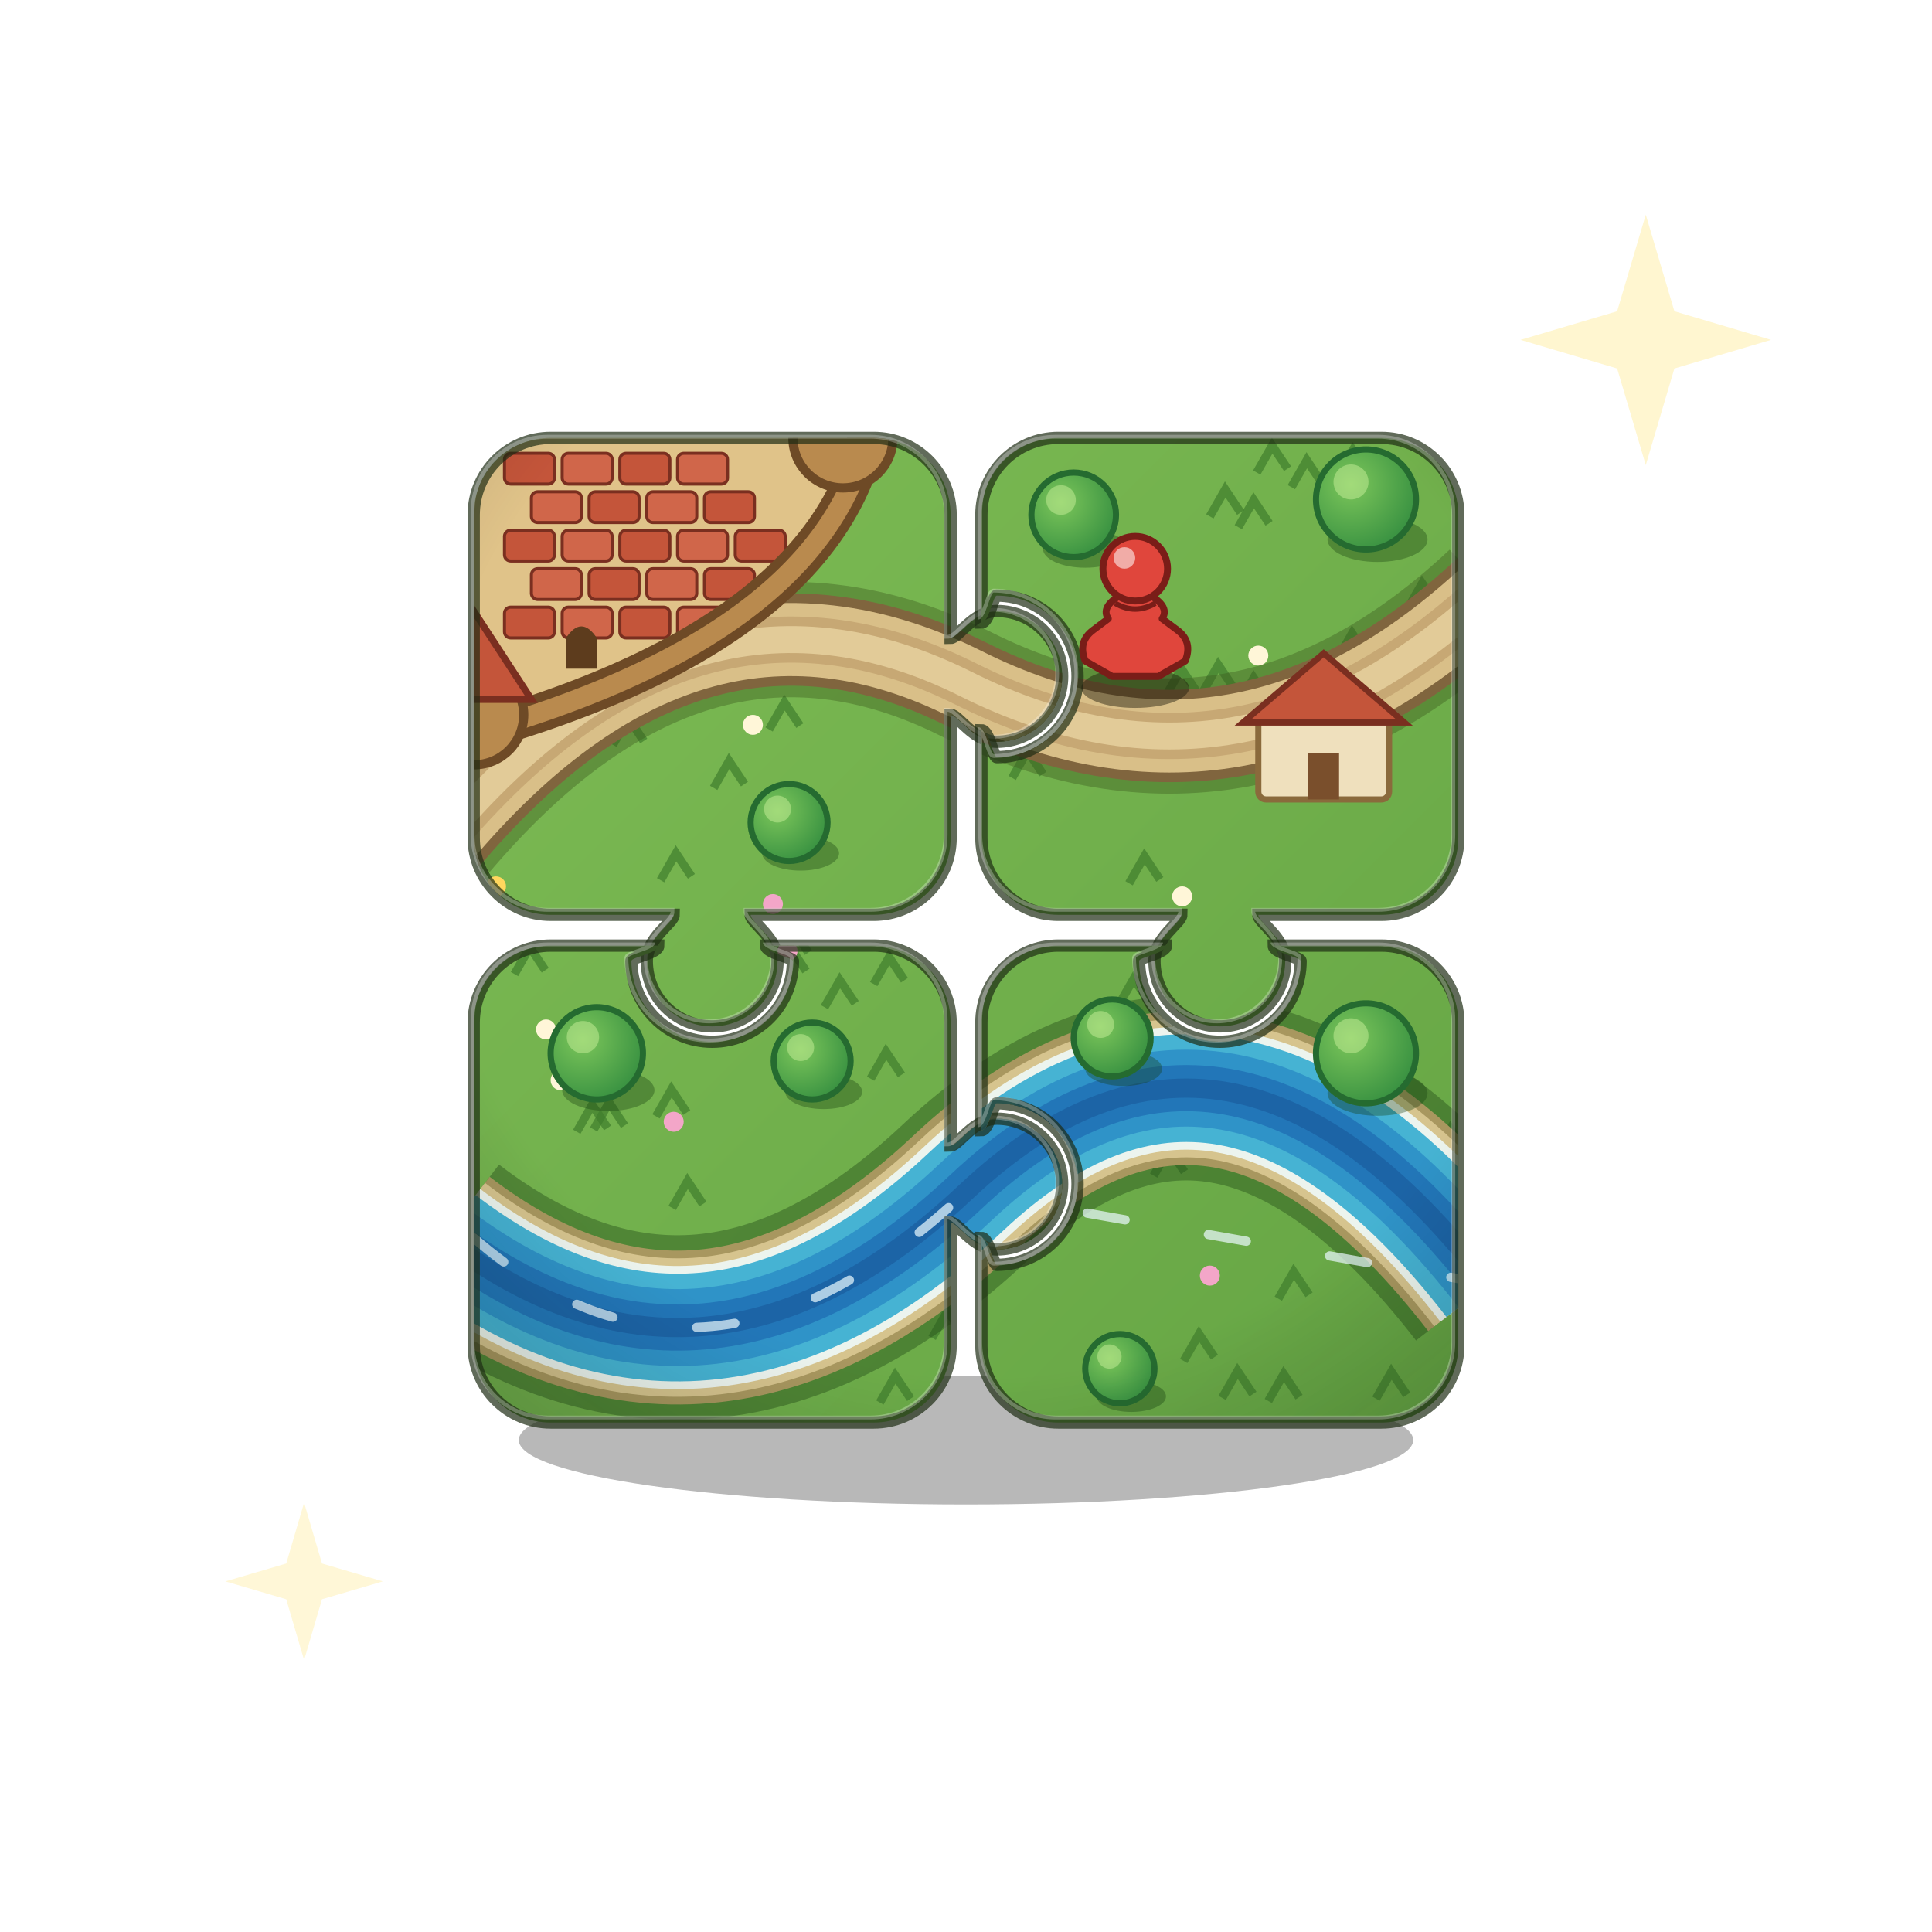
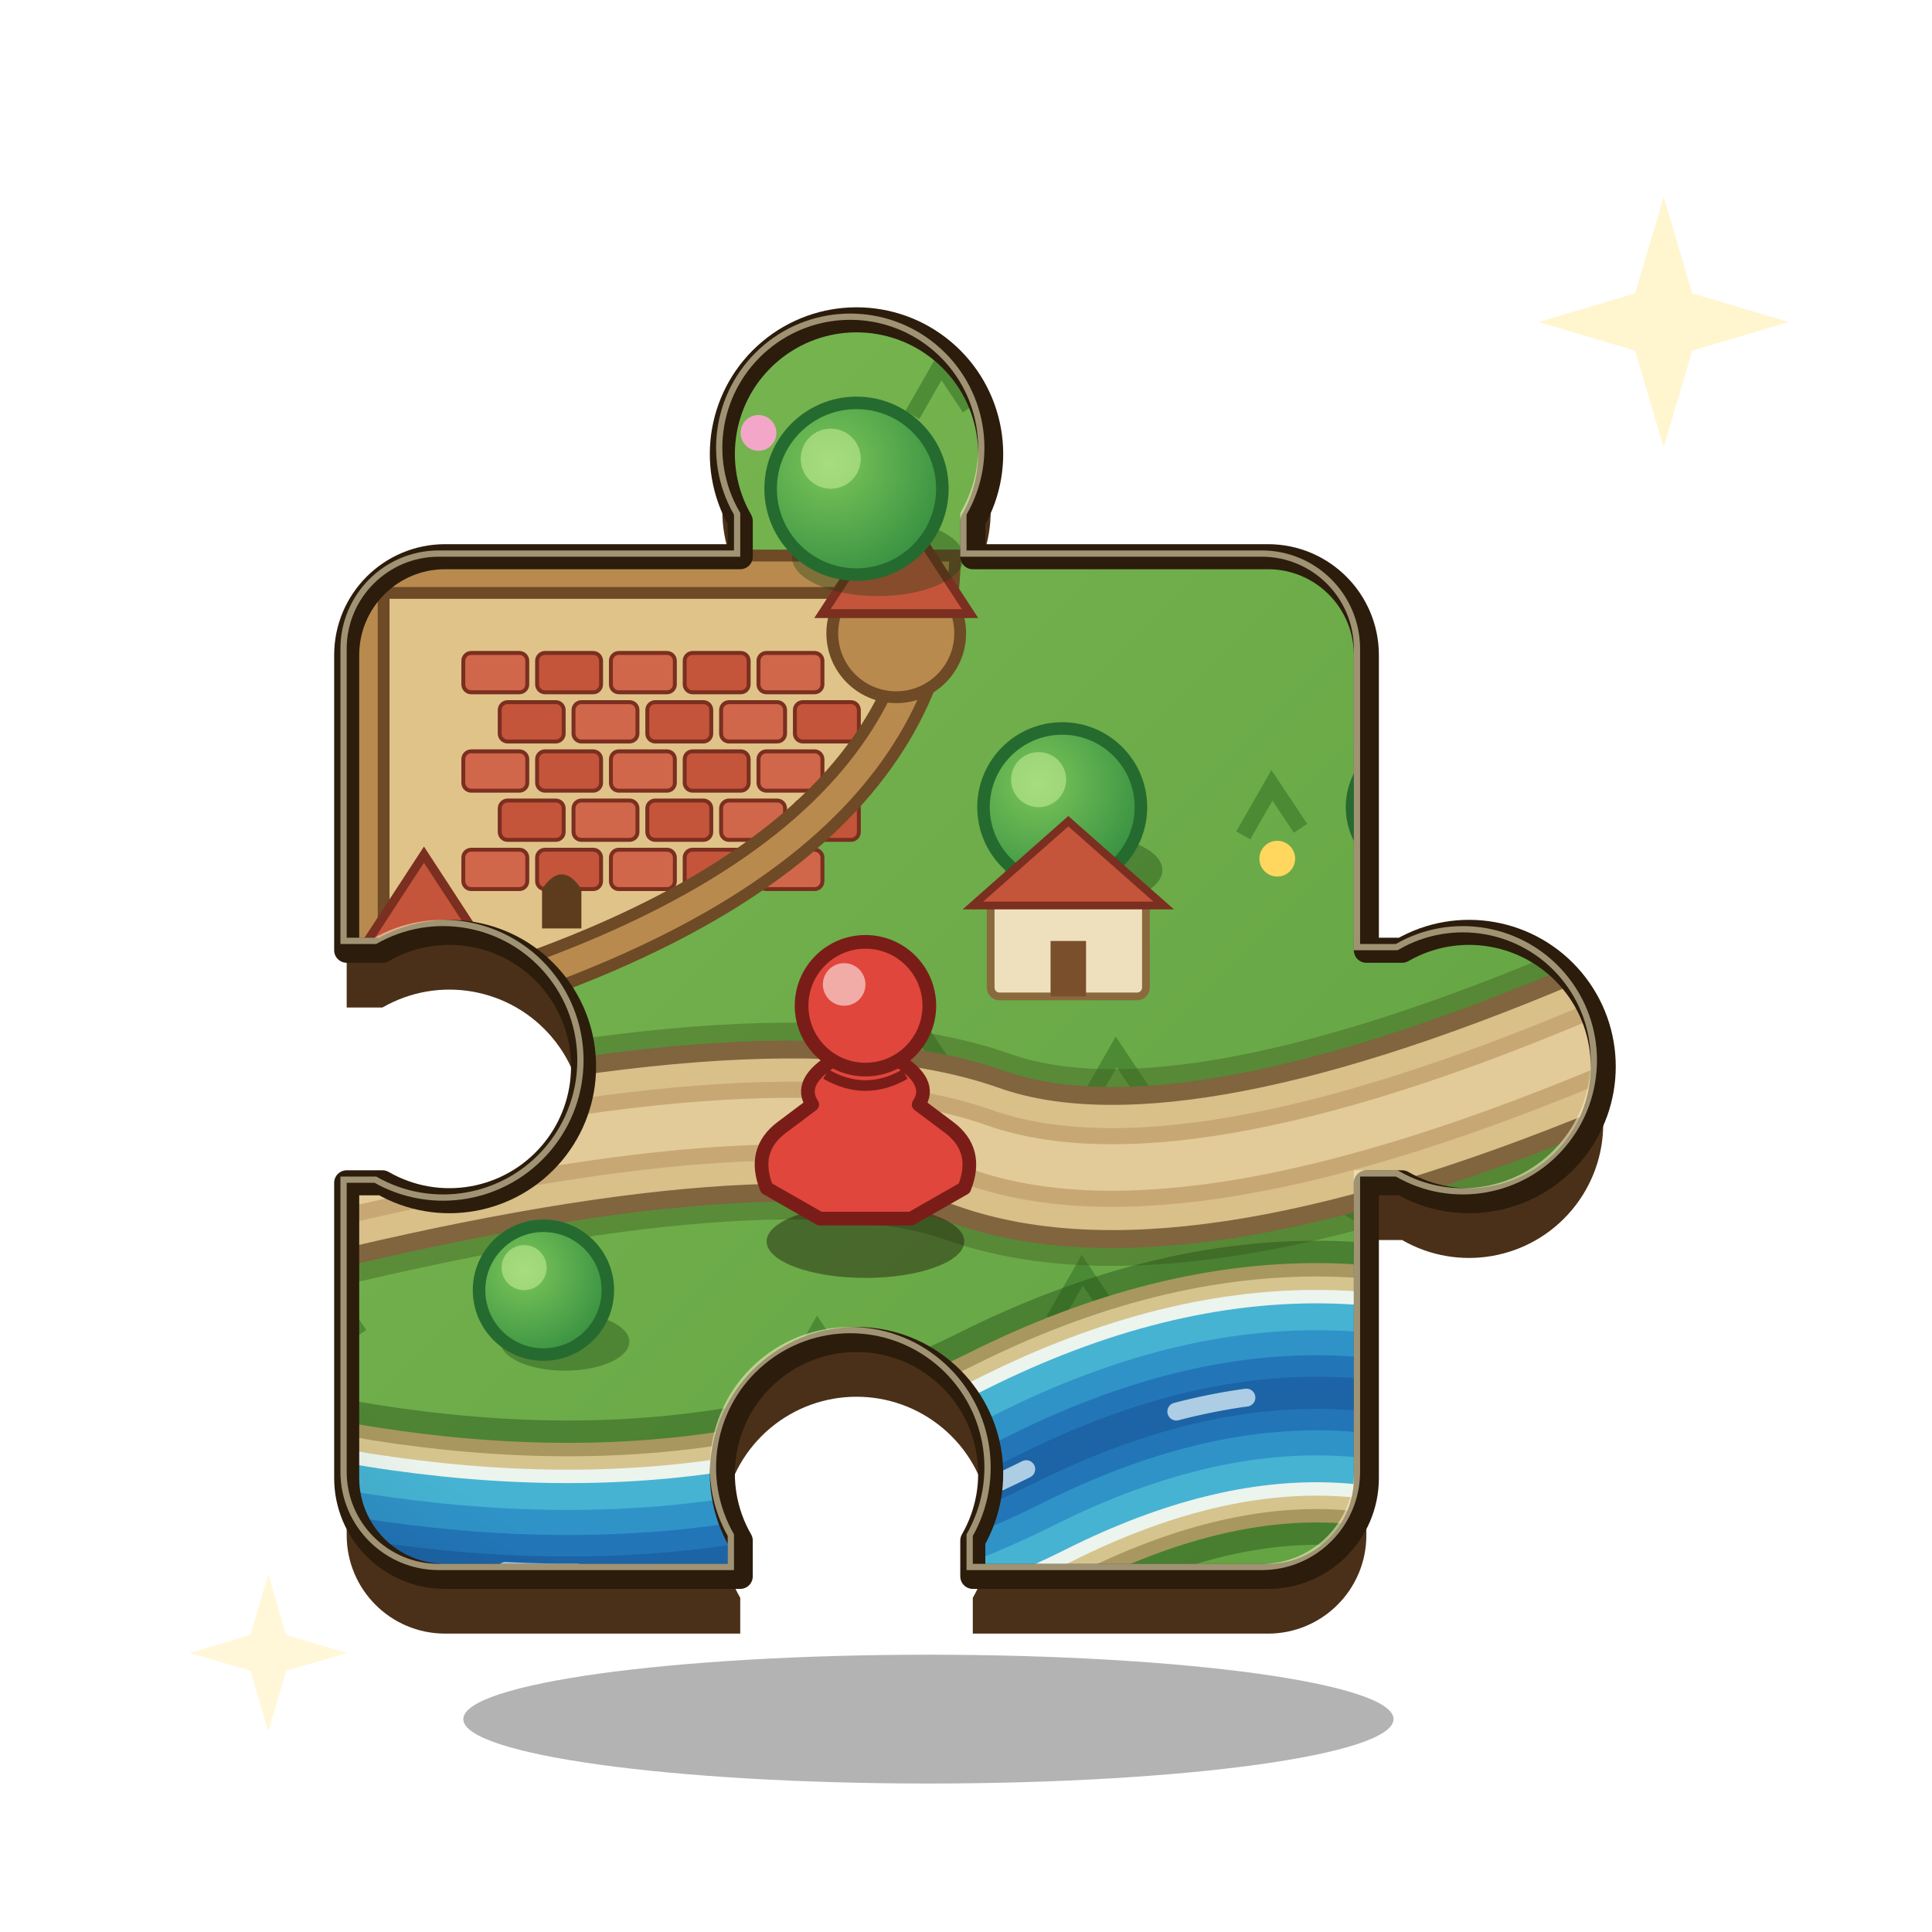
<svg xmlns="http://www.w3.org/2000/svg" viewBox="0 0 108 108" width="108" height="108">
  <defs>
    <radialGradient id="ibg" cx="50%" cy="34%" r="78%">
      <stop offset="0" stop-color="#5a74c4" />
      <stop offset=".5" stop-color="#2a3a72" />
      <stop offset="1" stop-color="#0f1630" />
    </radialGradient>
    <radialGradient id="iglow" cx="50%" cy="50%" r="50%">
      <stop offset="0" stop-color="#ffd878" stop-opacity=".55" />
      <stop offset="1" stop-color="#ffd878" stop-opacity="0" />
    </radialGradient>
-     <linearGradient id="irim" x1="0" y1="0" x2="0" y2="1">
+     <linearGradient id="igrass" x1="0" y1="0" x2="1" y2="1">
+       <stop offset="0" stop-color="#80be56" />
+       <stop offset="1" stop-color="#5a9a3c" />
+     </linearGradient>
+     <radialGradient id="itree" cx=".35" cy=".35" r=".8">
+       <stop offset="0" stop-color="#7cc65a" />
+       <stop offset="1" stop-color="#2f8a3e" />
+     </radialGradient>
+     <linearGradient id="igold" x1="0" y1="0" x2="0" y2="1">
      <stop offset="0" stop-color="#fff2c4" />
-       <stop offset="1" stop-color="#e9a52e" />
+       <stop offset=".5" stop-color="#f2c45a" />
+       <stop offset="1" stop-color="#d98e1f" />
    </linearGradient>
+     <radialGradient id="ivig" cx=".5" cy=".42" r=".7">
+       <stop offset=".62" stop-color="#000" stop-opacity="0" />
+       <stop offset="1" stop-color="#0a1e08" stop-opacity=".3" />
+     </radialGradient>
+     <clipPath id="ipc">
+       <path d="M24.88 31.12L41.38 31.12L41.38 29.12A7.5 7.5 0 1 1 54.38 29.12L54.38 31.12L70.88 31.12A5.5 5.5 0 0 1 76.38 36.62L76.38 53.12L78.38 53.12A7.5 7.5 0 1 1 78.38 66.12L76.38 66.12L76.38 82.62A5.5 5.5 0 0 1 70.88 88.12L54.38 88.12L54.38 86.12A7.5 7.5 0 1 0 41.38 86.12L41.38 88.12L24.88 88.12A5.5 5.5 0 0 1 19.38 82.62L19.38 66.12L21.38 66.12A7.5 7.5 0 1 0 21.38 53.12L19.38 53.12L19.38 36.62A5.5 5.5 0 0 1 24.88 31.12Z" />
+     </clipPath>
  </defs>
-   <ellipse cx="54" cy="80.5" rx="25" ry="3.6" fill="#000" opacity=".28" />
-   <g transform="translate(54 52) scale(0.43) translate(-78 -78)">
-     <defs>
-       <linearGradient id="bgsh" x1="0" x2="1">
-         <stop offset="0" stop-color="#fff" stop-opacity="0" />
-         <stop offset=".5" stop-color="#fff" stop-opacity=".55" />
-         <stop offset="1" stop-color="#fff" stop-opacity="0" />
-       </linearGradient>
-       <radialGradient id="bgvig" cx=".5" cy=".4" r=".75">
-         <stop offset=".6" stop-color="#000" stop-opacity="0" />
-         <stop offset="1" stop-color="#0a1e08" stop-opacity=".32" />
-       </radialGradient>
-       <linearGradient id="bgg" x1="0" y1="0" x2="1" y2="1">
-         <stop offset="0" stop-color="#80be56" />
-         <stop offset="1" stop-color="#62a242" />
-       </linearGradient>
-       <radialGradient id="bgtree" cx=".35" cy=".35" r=".8">
-         <stop offset="0" stop-color="#7cc65a" />
-         <stop offset="1" stop-color="#2f8a3e" />
-       </radialGradient>
-       <clipPath id="bctl">
-         <path d="M24 14L66 14A10 10 0 0 1 76 24L76 40C77 40 79 36.5 82 36.5A8.5 8.5 0 1 1 82 53.5C79 53.5 77 50 76 50L76 66A10 10 0 0 1 66 76L50 76C50 77 53.5 79 53.5 82A8.5 8.5 0 1 1 36.5 82C36.5 79 40 77 40 76L24 76A10 10 0 0 1 14 66L14 24A10 10 0 0 1 24 14Z" />
-       </clipPath>
-       <clipPath id="bctr">
-         <path d="M90 14L132 14A10 10 0 0 1 142 24L142 66A10 10 0 0 1 132 76L116 76C116 77 119.5 79 119.5 82A8.5 8.5 0 1 1 102.5 82C102.5 79 106 77 106 76L90 76A10 10 0 0 1 80 66L80 52C81 52 81.5 55.5 82 55.5A10.5 10.5 0 1 0 82 34.5C81.5 34.5 81 38 80 38L80 24A10 10 0 0 1 90 14Z" />
-       </clipPath>
-       <clipPath id="bcbl">
-         <path d="M24 80L38 80C38 81 34.5 81.5 34.5 82A10.5 10.5 0 1 0 55.5 82C55.5 81.5 52 81 52 80L66 80A10 10 0 0 1 76 90L76 106C77 106 79 102.5 82 102.5A8.5 8.5 0 1 1 82 119.5C79 119.5 77 116 76 116L76 132A10 10 0 0 1 66 142L24 142A10 10 0 0 1 14 132L14 90A10 10 0 0 1 24 80Z" />
-       </clipPath>
-       <clipPath id="bcbr">
-         <path d="M90 80L104 80C104 81 100.5 81.5 100.5 82A10.5 10.5 0 1 0 121.5 82C121.5 81.5 118 81 118 80L132 80A10 10 0 0 1 142 90L142 132A10 10 0 0 1 132 142L90 142A10 10 0 0 1 80 132L80 118C81 118 81.5 121.5 82 121.5A10.5 10.5 0 1 0 82 100.5C81.5 100.5 81 104 80 104L80 90A10 10 0 0 1 90 80Z" />
-       </clipPath>
-     </defs>
-     <g class="bp tl">
-       <g clip-path="url(#bctl)">
-         <rect x="0" y="0" width="160" height="160" fill="url(#bgg)" />
-         <path d="M32.1 53.9L34.1 50.4L36.1 53.4" stroke="#3f7d2c" stroke-width="1.1" fill="none" opacity=".7" />
-         <path d="M52.4 51.9L54.4 48.4L56.4 51.4" stroke="#3f7d2c" stroke-width="1.1" fill="none" opacity=".7" />
-         <path d="M45.2 59.5L47.2 56.0L49.2 59.0" stroke="#3f7d2c" stroke-width="1.1" fill="none" opacity=".7" />
-         <path d="M15.6 63.2L17.6 59.7L19.6 62.7" stroke="#3f7d2c" stroke-width="1.1" fill="none" opacity=".7" />
-         <path d="M14.3 61.3L16.3 57.8L18.3 60.8" stroke="#3f7d2c" stroke-width="1.1" fill="none" opacity=".7" />
-         <path d="M16.3 52.4L18.3 48.9L20.3 51.9" stroke="#3f7d2c" stroke-width="1.1" fill="none" opacity=".7" />
-         <path d="M38.3 71.5L40.3 68.0L42.3 71.0" stroke="#3f7d2c" stroke-width="1.1" fill="none" opacity=".7" />
-         <path d="M19.7 55.8L21.7 52.3L23.7 55.3" stroke="#3f7d2c" stroke-width="1.1" fill="none" opacity=".7" />
-         <circle cx="52.9" cy="74.6" r="1.3" fill="#f3a6c8" />
-         <circle cx="50.3" cy="51.3" r="1.3" fill="#fff6d8" />
-         <circle cx="16.9" cy="72.3" r="1.3" fill="#ffd75e" />
-         <path d="M10 66Q42 28 78 46T146 34" fill="none" stroke="rgba(60,90,30,.4)" stroke-width="15" stroke-linecap="butt" />
-         <path d="M10 66Q42 28 78 46T146 34" fill="none" stroke="#80653e" stroke-width="12" stroke-linecap="butt" />
-         <path d="M10 66Q42 28 78 46T146 34" fill="none" stroke="#d9bf88" stroke-width="9.5" stroke-linecap="butt" />
-         <path d="M10 66Q42 28 78 46T146 34" fill="none" stroke="#c7a874" stroke-width="6" stroke-linecap="butt" />
-         <path d="M10 66Q42 28 78 46T146 34" fill="none" stroke="#e2cb98" stroke-width="3.5" stroke-linecap="butt" />
+   <ellipse cx="51.9" cy="96.1" rx="26" ry="3.6" fill="#000" opacity=".3" />
+   <g transform="translate(0 3.2)">
+     <path d="M24.88 31.12L41.38 31.12L41.38 29.12A7.5 7.5 0 1 1 54.38 29.12L54.38 31.12L70.88 31.12A5.5 5.5 0 0 1 76.38 36.62L76.38 53.12L78.38 53.12A7.5 7.5 0 1 1 78.38 66.12L76.38 66.12L76.38 82.62A5.5 5.5 0 0 1 70.88 88.12L54.38 88.12L54.38 86.12A7.5 7.5 0 1 0 41.38 86.12L41.38 88.12L24.88 88.12A5.5 5.5 0 0 1 19.38 82.62L19.38 66.12L21.38 66.12A7.5 7.5 0 1 0 21.38 53.12L19.38 53.12L19.38 36.62A5.5 5.5 0 0 1 24.88 31.12Z" fill="#4a3018" />
+   </g>
+   <path d="M24.88 31.12L41.38 31.12L41.38 29.12A7.5 7.5 0 1 1 54.38 29.12L54.38 31.12L70.88 31.12A5.5 5.5 0 0 1 76.38 36.62L76.38 53.12L78.38 53.12A7.5 7.5 0 1 1 78.38 66.12L76.38 66.12L76.38 82.62A5.5 5.5 0 0 1 70.88 88.12L54.38 88.12L54.38 86.12A7.5 7.5 0 1 0 41.38 86.12L41.38 88.12L24.88 88.12A5.5 5.5 0 0 1 19.38 82.62L19.38 66.12L21.38 66.12A7.5 7.5 0 1 0 21.38 53.12L19.38 53.12L19.38 36.62A5.5 5.5 0 0 1 24.88 31.12Z" fill="url(#igold)" />
+   <g clip-path="url(#ipc)" transform="translate(0 0)">
+     <g transform="translate(0 0)">
+       <rect x="0" y="0" width="108" height="108" fill="url(#igrass)" />
+       <path d="M45.1 57.7L46.7 54.9L48.3 57.3" stroke="#3f7d2c" stroke-width=".9" fill="none" opacity=".7" />
+       <path d="M81.9 51.3L83.5 48.5L85.1 50.9" stroke="#3f7d2c" stroke-width=".9" fill="none" opacity=".7" />
+       <path d="M49.4 59.7L51.0 56.9L52.6 59.3" stroke="#3f7d2c" stroke-width=".9" fill="none" opacity=".7" />
+       <path d="M24.2 54.4L25.8 51.6L27.4 54.0" stroke="#3f7d2c" stroke-width=".9" fill="none" opacity=".7" />
+       <path d="M58.9 73.8L60.5 71.0L62.1 73.4" stroke="#3f7d2c" stroke-width=".9" fill="none" opacity=".7" />
+       <path d="M17.1 40.1L18.7 37.3L20.3 39.7" stroke="#3f7d2c" stroke-width=".9" fill="none" opacity=".7" />
+       <path d="M16.9 75.0L18.5 72.2L20.1 74.6" stroke="#3f7d2c" stroke-width=".9" fill="none" opacity=".7" />
+       <path d="M63.9 22.0L65.5 19.2L67.1 21.6" stroke="#3f7d2c" stroke-width=".9" fill="none" opacity=".7" />
+       <path d="M86.4 85.7L88.0 82.9L89.6 85.3" stroke="#3f7d2c" stroke-width=".9" fill="none" opacity=".7" />
+       <path d="M60.8 61.6L62.4 58.8L64.0 61.2" stroke="#3f7d2c" stroke-width=".9" fill="none" opacity=".7" />
+       <path d="M22.1 20.2L23.7 17.4L25.3 19.8" stroke="#3f7d2c" stroke-width=".9" fill="none" opacity=".7" />
+       <path d="M51.0 23.2L52.6 20.4L54.2 22.8" stroke="#3f7d2c" stroke-width=".9" fill="none" opacity=".7" />
+       <path d="M24.6 35.8L26.2 33.0L27.8 35.4" stroke="#3f7d2c" stroke-width=".9" fill="none" opacity=".7" />
+       <path d="M12.1 51.1L13.7 48.3L15.3 50.7" stroke="#3f7d2c" stroke-width=".9" fill="none" opacity=".7" />
+       <path d="M44.1 77.2L45.7 74.4L47.3 76.8" stroke="#3f7d2c" stroke-width=".9" fill="none" opacity=".7" />
+       <path d="M50.3 63.3L51.9 60.5L53.5 62.9" stroke="#3f7d2c" stroke-width=".9" fill="none" opacity=".7" />
+       <path d="M48.8 64.8L50.4 62.0L52.0 64.4" stroke="#3f7d2c" stroke-width=".9" fill="none" opacity=".7" />
+       <path d="M45.5 38.3L47.1 35.5L48.7 37.9" stroke="#3f7d2c" stroke-width=".9" fill="none" opacity=".7" />
+       <path d="M87.6 87.8L89.2 85.0L90.8 87.4" stroke="#3f7d2c" stroke-width=".9" fill="none" opacity=".7" />
+       <path d="M75.3 68.0L76.9 65.2L78.5 67.6" stroke="#3f7d2c" stroke-width=".9" fill="none" opacity=".7" />
+       <path d="M34.4 35.0L36.0 32.2L37.6 34.6" stroke="#3f7d2c" stroke-width=".9" fill="none" opacity=".7" />
+       <path d="M32.3 24.0L33.9 21.2L35.5 23.6" stroke="#3f7d2c" stroke-width=".9" fill="none" opacity=".7" />
+       <path d="M69.5 46.7L71.1 43.9L72.7 46.3" stroke="#3f7d2c" stroke-width=".9" fill="none" opacity=".7" />
+       <path d="M75.8 45.8L77.4 43.0L79.0 45.4" stroke="#3f7d2c" stroke-width=".9" fill="none" opacity=".7" />
+       <path d="M84.5 77.6L86.1 74.8L87.7 77.2" stroke="#3f7d2c" stroke-width=".9" fill="none" opacity=".7" />
+       <path d="M9.8 33.6L11.4 30.8L13.0 33.2" stroke="#3f7d2c" stroke-width=".9" fill="none" opacity=".7" />
+       <circle cx="82.4" cy="51.5" r="1" fill="#f3a6c8" />
+       <circle cx="42.4" cy="24.2" r="1" fill="#f3a6c8" />
+       <circle cx="26.9" cy="65.7" r="1" fill="#ffd75e" />
+       <circle cx="18.2" cy="42.1" r="1" fill="#ffd75e" />
+       <circle cx="70.5" cy="27.3" r="1" fill="#fff6d8" />
+       <circle cx="66.5" cy="19.9" r="1" fill="#ffd75e" />
+       <circle cx="73.5" cy="31.4" r="1" fill="#f3a6c8" />
+       <circle cx="26.1" cy="54.2" r="1" fill="#f3a6c8" />
+       <circle cx="71.4" cy="48.0" r="1" fill="#ffd75e" />
+       <path d="M15.379 67.121Q43.379 60.121 54.7 64.121T89.621 58.121" fill="none" stroke="rgba(60,90,30,.4)" stroke-width="11" stroke-linecap="butt" />
+       <path d="M15.379 67.121Q43.379 60.121 54.7 64.121T89.621 58.121" fill="none" stroke="#80653e" stroke-width="9" stroke-linecap="butt" />
+       <path d="M15.379 67.121Q43.379 60.121 54.7 64.121T89.621 58.121" fill="none" stroke="#d9bf88" stroke-width="7" stroke-linecap="butt" />
+       <path d="M15.379 67.121Q43.379 60.121 54.7 64.121T89.621 58.121" fill="none" stroke="#c7a874" stroke-width="4.4" stroke-linecap="butt" />
+       <path d="M15.379 67.121Q43.379 60.121 54.7 64.121T89.621 58.121" fill="none" stroke="#e2cb98" stroke-width="2.6" stroke-linecap="butt" />
+       <path d="M15.379 86.121Q39.379 91.121 57.379 82.121T89.621 83.121" fill="none" stroke="rgba(30,70,20,.4)" stroke-width="17" stroke-linecap="butt" />
+       <path d="M15.379 86.121Q39.379 91.121 57.379 82.121T89.621 83.121" fill="none" stroke="#a8975f" stroke-width="14.5" stroke-linecap="butt" />
+       <path d="M15.379 86.121Q39.379 91.121 57.379 82.121T89.621 83.121" fill="none" stroke="#d6c48e" stroke-width="13" stroke-linecap="butt" />
+       <path d="M15.379 86.121Q39.379 91.121 57.379 82.121T89.621 83.121" fill="none" stroke="rgba(240,252,255,.85)" stroke-width="11.5" stroke-linecap="butt" />
+       <path d="M15.379 86.121Q39.379 91.121 57.379 82.121T89.621 83.121" fill="none" stroke="#46b3d3" stroke-width="10" stroke-linecap="butt" />
+       <path d="M15.379 86.121Q39.379 91.121 57.379 82.121T89.621 83.121" fill="none" stroke="#2f93c8" stroke-width="7" stroke-linecap="butt" />
+       <path d="M15.379 86.121Q39.379 91.121 57.379 82.121T89.621 83.121" fill="none" stroke="#2276b8" stroke-width="4.2" stroke-linecap="butt" />
+       <path d="M15.379 86.121Q39.379 91.121 57.379 82.121T89.621 83.121" fill="none" stroke="#1c64a6" stroke-width="1.8" stroke-linecap="butt" />
+       <path d="M15.379 86.121Q39.379 91.121 57.379 82.121T89.621 83.121" fill="none" stroke="rgba(235,250,255,.7)" stroke-width="1" stroke-dasharray="4 9" stroke-linecap="round" />
+       <g transform="translate(16.0 27.7) scale(0.55)">
        <path d="M8 8L66 8Q64 40 8 54Z" fill="#e0c389" />
-         <rect x="18" y="16" width="6.5" height="4" rx=".8" fill="#c4553a" stroke="#7a2f20" stroke-width=".4" />
-         <rect x="25.5" y="16" width="6.5" height="4" rx=".8" fill="#d0664a" stroke="#7a2f20" stroke-width=".4" />
-         <rect x="33" y="16" width="6.5" height="4" rx=".8" fill="#c4553a" stroke="#7a2f20" stroke-width=".4" />
-         <rect x="40.5" y="16" width="6.5" height="4" rx=".8" fill="#d0664a" stroke="#7a2f20" stroke-width=".4" />
-         <rect x="21.5" y="21" width="6.5" height="4" rx=".8" fill="#d0664a" stroke="#7a2f20" stroke-width=".4" />
-         <rect x="29" y="21" width="6.5" height="4" rx=".8" fill="#c4553a" stroke="#7a2f20" stroke-width=".4" />
-         <rect x="36.5" y="21" width="6.5" height="4" rx=".8" fill="#d0664a" stroke="#7a2f20" stroke-width=".4" />
-         <rect x="44" y="21" width="6.5" height="4" rx=".8" fill="#c4553a" stroke="#7a2f20" stroke-width=".4" />
-         <rect x="18" y="26" width="6.5" height="4" rx=".8" fill="#c4553a" stroke="#7a2f20" stroke-width=".4" />
-         <rect x="25.5" y="26" width="6.5" height="4" rx=".8" fill="#d0664a" stroke="#7a2f20" stroke-width=".4" />
-         <rect x="33" y="26" width="6.5" height="4" rx=".8" fill="#c4553a" stroke="#7a2f20" stroke-width=".4" />
-         <rect x="40.5" y="26" width="6.5" height="4" rx=".8" fill="#d0664a" stroke="#7a2f20" stroke-width=".4" />
-         <rect x="48" y="26" width="6.5" height="4" rx=".8" fill="#c4553a" stroke="#7a2f20" stroke-width=".4" />
-         <rect x="21.5" y="31" width="6.5" height="4" rx=".8" fill="#d0664a" stroke="#7a2f20" stroke-width=".4" />
-         <rect x="29" y="31" width="6.5" height="4" rx=".8" fill="#c4553a" stroke="#7a2f20" stroke-width=".4" />
-         <rect x="36.5" y="31" width="6.5" height="4" rx=".8" fill="#d0664a" stroke="#7a2f20" stroke-width=".4" />
-         <rect x="44" y="31" width="6.5" height="4" rx=".8" fill="#c4553a" stroke="#7a2f20" stroke-width=".4" />
-         <rect x="18" y="36" width="6.5" height="4" rx=".8" fill="#c4553a" stroke="#7a2f20" stroke-width=".4" />
-         <rect x="25.5" y="36" width="6.5" height="4" rx=".8" fill="#d0664a" stroke="#7a2f20" stroke-width=".4" />
-         <rect x="33" y="36" width="6.5" height="4" rx=".8" fill="#c4553a" stroke="#7a2f20" stroke-width=".4" />
-         <rect x="40.5" y="36" width="6.5" height="4" rx=".8" fill="#d0664a" stroke="#7a2f20" stroke-width=".4" />
+         <rect x="18.0" y="16" width="6.5" height="4" rx=".8" fill="#d0664a" stroke="#7a2f20" stroke-width=".4" />
+         <rect x="25.5" y="16" width="6.5" height="4" rx=".8" fill="#c4553a" stroke="#7a2f20" stroke-width=".4" />
+         <rect x="33.0" y="16" width="6.5" height="4" rx=".8" fill="#d0664a" stroke="#7a2f20" stroke-width=".4" />
+         <rect x="40.5" y="16" width="6.5" height="4" rx=".8" fill="#c4553a" stroke="#7a2f20" stroke-width=".4" />
+         <rect x="48.0" y="16" width="6.5" height="4" rx=".8" fill="#d0664a" stroke="#7a2f20" stroke-width=".4" />
+         <rect x="21.7" y="21" width="6.5" height="4" rx=".8" fill="#c4553a" stroke="#7a2f20" stroke-width=".4" />
+         <rect x="29.2" y="21" width="6.5" height="4" rx=".8" fill="#d0664a" stroke="#7a2f20" stroke-width=".4" />
+         <rect x="36.7" y="21" width="6.5" height="4" rx=".8" fill="#c4553a" stroke="#7a2f20" stroke-width=".4" />
+         <rect x="44.2" y="21" width="6.5" height="4" rx=".8" fill="#d0664a" stroke="#7a2f20" stroke-width=".4" />
+         <rect x="51.7" y="21" width="6.5" height="4" rx=".8" fill="#c4553a" stroke="#7a2f20" stroke-width=".4" />
+         <rect x="18.0" y="26" width="6.5" height="4" rx=".8" fill="#d0664a" stroke="#7a2f20" stroke-width=".4" />
+         <rect x="25.5" y="26" width="6.5" height="4" rx=".8" fill="#c4553a" stroke="#7a2f20" stroke-width=".4" />
+         <rect x="33.0" y="26" width="6.5" height="4" rx=".8" fill="#d0664a" stroke="#7a2f20" stroke-width=".4" />
+         <rect x="40.5" y="26" width="6.5" height="4" rx=".8" fill="#c4553a" stroke="#7a2f20" stroke-width=".4" />
+         <rect x="48.0" y="26" width="6.5" height="4" rx=".8" fill="#d0664a" stroke="#7a2f20" stroke-width=".4" />
+         <rect x="21.7" y="31" width="6.5" height="4" rx=".8" fill="#c4553a" stroke="#7a2f20" stroke-width=".4" />
+         <rect x="29.2" y="31" width="6.5" height="4" rx=".8" fill="#d0664a" stroke="#7a2f20" stroke-width=".4" />
+         <rect x="36.7" y="31" width="6.5" height="4" rx=".8" fill="#c4553a" stroke="#7a2f20" stroke-width=".4" />
+         <rect x="44.2" y="31" width="6.5" height="4" rx=".8" fill="#d0664a" stroke="#7a2f20" stroke-width=".4" />
+         <rect x="51.7" y="31" width="6.5" height="4" rx=".8" fill="#c4553a" stroke="#7a2f20" stroke-width=".4" />
+         <rect x="18.0" y="36" width="6.5" height="4" rx=".8" fill="#d0664a" stroke="#7a2f20" stroke-width=".4" />
+         <rect x="25.5" y="36" width="6.5" height="4" rx=".8" fill="#c4553a" stroke="#7a2f20" stroke-width=".4" />
+         <rect x="33.0" y="36" width="6.5" height="4" rx=".8" fill="#d0664a" stroke="#7a2f20" stroke-width=".4" />
+         <rect x="40.5" y="36" width="6.5" height="4" rx=".8" fill="#c4553a" stroke="#7a2f20" stroke-width=".4" />
+         <rect x="48.0" y="36" width="6.5" height="4" rx=".8" fill="#d0664a" stroke="#7a2f20" stroke-width=".4" />
        <path d="M8 8L66 8Q64 40 8 54Z" fill="none" stroke="#6e4a26" stroke-width="5" />
        <path d="M8 8L66 8Q64 40 8 54Z" fill="none" stroke="#b98a4e" stroke-width="2.6" />
-         <path d="M12 12L62 12" stroke="#e8c98f" stroke-width="1" opacity=".8" />
        <circle cx="62" cy="14" r="6.5" fill="#b98a4e" stroke="#6e4a26" stroke-width="1.2" />
        <path d="M54.5 12L62 .5L69.5 12Z" fill="#c4553a" stroke="#7a2f20" stroke-width=".9" />
        <circle cx="14" cy="50" r="6.5" fill="#b98a4e" stroke="#6e4a26" stroke-width="1.2" />
        <path d="M6.5 48L14 36.5L21.5 48Z" fill="#c4553a" stroke="#7a2f20" stroke-width=".9" />
        <path d="M26 44L30 44L30 40Q28 37 26 40Z" fill="#5d3c1d" />
-         <ellipse cx="56.5" cy="68.0" rx="5" ry="2.25" fill="rgba(20,60,15,.35)" />
-         <circle cx="55" cy="64" r="5" fill="url(#bgtree)" stroke="#256b30" stroke-width=".8" />
-         <circle cx="53.5" cy="62.25" r="1.75" fill="rgba(210,245,160,.45)" />
-         <rect x="0" y="0" width="160" height="160" fill="url(#bgvig)" />
      </g>
-       <path d="M24 14L66 14A10 10 0 0 1 76 24L76 40C77 40 79 36.5 82 36.5A8.5 8.5 0 1 1 82 53.5C79 53.5 77 50 76 50L76 66A10 10 0 0 1 66 76L50 76C50 77 53.5 79 53.5 82A8.5 8.5 0 1 1 36.5 82C36.5 79 40 77 40 76L24 76A10 10 0 0 1 14 66L14 24A10 10 0 0 1 24 14Z" fill="none" stroke="rgba(30,45,20,.7)" stroke-width="1.6" />
-       <path d="M24 14L66 14A10 10 0 0 1 76 24L76 40C77 40 79 36.5 82 36.5A8.5 8.5 0 1 1 82 53.5C79 53.5 77 50 76 50L76 66A10 10 0 0 1 66 76L50 76C50 77 53.5 79 53.5 82A8.5 8.5 0 1 1 36.5 82C36.5 79 40 77 40 76L24 76A10 10 0 0 1 14 66L14 24A10 10 0 0 1 24 14Z" fill="none" stroke="rgba(255,255,255,.28)" stroke-width="1" transform="translate(-.4 -.4)" clip-path="url(#bctl)" />
-     </g>
-     <g class="bp tr">
-       <g clip-path="url(#bctr)">
-         <rect x="0" y="0" width="160" height="160" fill="url(#bgg)" />
-         <path d="M104.0 47.5L106.0 44.0L108.0 47.0" stroke="#3f7d2c" stroke-width="1.1" fill="none" opacity=".7" />
-         <path d="M113.4 48.7L115.4 45.2L117.4 48.2" stroke="#3f7d2c" stroke-width="1.1" fill="none" opacity=".7" />
-         <path d="M120.3 20.4L122.3 16.9L124.3 19.9" stroke="#3f7d2c" stroke-width="1.1" fill="none" opacity=".7" />
-         <path d="M113.4 25.6L115.4 22.1L117.4 25.1" stroke="#3f7d2c" stroke-width="1.1" fill="none" opacity=".7" />
-         <path d="M84.0 58.2L86.0 54.7L88.0 57.7" stroke="#3f7d2c" stroke-width="1.1" fill="none" opacity=".7" />
-         <path d="M113.0 52.4L115.0 48.9L117.0 51.9" stroke="#3f7d2c" stroke-width="1.1" fill="none" opacity=".7" />
-         <path d="M108.8 47.0L110.8 43.5L112.8 46.5" stroke="#3f7d2c" stroke-width="1.1" fill="none" opacity=".7" />
-         <path d="M126.2 42.9L128.2 39.4L130.2 42.4" stroke="#3f7d2c" stroke-width="1.1" fill="none" opacity=".7" />
-         <path d="M135.3 36.4L137.3 32.9L139.3 35.9" stroke="#3f7d2c" stroke-width="1.1" fill="none" opacity=".7" />
-         <path d="M93.4 25.1L95.4 21.6L97.4 24.6" stroke="#3f7d2c" stroke-width="1.1" fill="none" opacity=".7" />
-         <path d="M126.3 19.1L128.3 15.6L130.3 18.6" stroke="#3f7d2c" stroke-width="1.1" fill="none" opacity=".7" />
-         <path d="M96.6 44.7L98.6 41.2L100.6 44.2" stroke="#3f7d2c" stroke-width="1.1" fill="none" opacity=".7" />
-         <path d="M99.3 41.8L101.3 38.3L103.3 41.3" stroke="#3f7d2c" stroke-width="1.1" fill="none" opacity=".7" />
-         <path d="M115.8 18.5L117.8 15.0L119.8 18.0" stroke="#3f7d2c" stroke-width="1.1" fill="none" opacity=".7" />
-         <path d="M109.7 24.2L111.7 20.7L113.7 23.7" stroke="#3f7d2c" stroke-width="1.1" fill="none" opacity=".7" />
-         <path d="M99.2 71.9L101.2 68.4L103.2 71.4" stroke="#3f7d2c" stroke-width="1.1" fill="none" opacity=".7" />
-         <circle cx="106.1" cy="73.6" r="1.3" fill="#fff6d8" />
-         <circle cx="127.4" cy="49.5" r="1.3" fill="#ffd75e" />
-         <circle cx="101.1" cy="35.7" r="1.3" fill="#ffd75e" />
-         <circle cx="116.0" cy="42.3" r="1.3" fill="#fff6d8" />
-         <path d="M10 66Q42 28 78 46T146 34" fill="none" stroke="rgba(60,90,30,.4)" stroke-width="15" stroke-linecap="butt" />
-         <path d="M10 66Q42 28 78 46T146 34" fill="none" stroke="#80653e" stroke-width="12" stroke-linecap="butt" />
-         <path d="M10 66Q42 28 78 46T146 34" fill="none" stroke="#d9bf88" stroke-width="9.5" stroke-linecap="butt" />
-         <path d="M10 66Q42 28 78 46T146 34" fill="none" stroke="#c7a874" stroke-width="6" stroke-linecap="butt" />
-         <path d="M10 66Q42 28 78 46T146 34" fill="none" stroke="#e2cb98" stroke-width="3.5" stroke-linecap="butt" />
-         <rect x="116" y="50" width="17" height="11" rx="1" fill="#efe0bd" stroke="#8a6a3c" stroke-width=".8" />
-         <path d="M114 51L124.5 42L135 51Z" fill="#c4553a" stroke="#7a2f20" stroke-width=".8" />
-         <rect x="122.5" y="55" width="4" height="6" fill="#7a4f2c" />
-         <ellipse cx="93.5" cy="28.4" rx="5.5" ry="2.475" fill="rgba(20,60,15,.35)" />
-         <circle cx="92" cy="24" r="5.5" fill="url(#bgtree)" stroke="#256b30" stroke-width=".8" />
-         <circle cx="90.35" cy="22.075" r="1.925" fill="rgba(210,245,160,.45)" />
-         <ellipse cx="131.5" cy="27.2" rx="6.5" ry="2.925" fill="rgba(20,60,15,.35)" />
-         <circle cx="130" cy="22" r="6.5" fill="url(#bgtree)" stroke="#256b30" stroke-width=".8" />
-         <circle cx="128.05" cy="19.725" r="2.275" fill="rgba(210,245,160,.45)" />
-         <rect x="0" y="0" width="160" height="160" fill="url(#bgvig)" />
+       <ellipse cx="49.079" cy="31.161" rx="4.8" ry="2.16" fill="rgba(20,60,15,.35)" />
+       <circle cx="47.879" cy="27.321" r="4.8" fill="url(#itree)" stroke="#256b30" stroke-width=".7" />
+       <circle cx="46.439" cy="25.641" r="1.68" fill="rgba(210,245,160,.5)" />
+       <ellipse cx="80.579" cy="48.161" rx="3.8" ry="1.71" fill="rgba(20,60,15,.35)" />
+       <circle cx="79.379" cy="45.121" r="3.8" fill="url(#itree)" stroke="#256b30" stroke-width=".7" />
+       <circle cx="78.239" cy="43.791" r="1.33" fill="rgba(210,245,160,.5)" />
+       <ellipse cx="60.579" cy="48.641" rx="4.4" ry="1.98" fill="rgba(20,60,15,.35)" />
+       <circle cx="59.379" cy="45.121" r="4.4" fill="url(#itree)" stroke="#256b30" stroke-width=".7" />
+       <circle cx="58.059" cy="43.581" r="1.54" fill="rgba(210,245,160,.5)" />
+       <ellipse cx="31.579" cy="75.001" rx="3.6" ry="1.62" fill="rgba(20,60,15,.35)" />
+       <circle cx="30.379" cy="72.121" r="3.6" fill="url(#itree)" stroke="#256b30" stroke-width=".7" />
+       <circle cx="29.299" cy="70.861" r="1.26" fill="rgba(210,245,160,.5)" />
+       <g transform="translate(55.37917 50.12083) scale(0.62)">
+         <rect x="0" y="0" width="14" height="9" rx=".8" fill="#efe0bd" stroke="#8a6a3c" stroke-width=".7" />
+         <path d="M-1.6 .8L7 -6.8L15.6 .8Z" fill="#c4553a" stroke="#7a2f20" stroke-width=".7" />
+         <rect x="5.4" y="4" width="3.2" height="5" fill="#7a4f2c" />
      </g>
-       <path d="M90 14L132 14A10 10 0 0 1 142 24L142 66A10 10 0 0 1 132 76L116 76C116 77 119.5 79 119.5 82A8.5 8.5 0 1 1 102.5 82C102.5 79 106 77 106 76L90 76A10 10 0 0 1 80 66L80 52C81 52 81.5 55.5 82 55.5A10.5 10.5 0 1 0 82 34.5C81.5 34.5 81 38 80 38L80 24A10 10 0 0 1 90 14Z" fill="none" stroke="rgba(30,45,20,.7)" stroke-width="1.6" />
-       <path d="M90 14L132 14A10 10 0 0 1 142 24L142 66A10 10 0 0 1 132 76L116 76C116 77 119.5 79 119.5 82A8.5 8.5 0 1 1 102.5 82C102.5 79 106 77 106 76L90 76A10 10 0 0 1 80 66L80 52C81 52 81.5 55.5 82 55.5A10.5 10.5 0 1 0 82 34.5C81.5 34.5 81 38 80 38L80 24A10 10 0 0 1 90 14Z" fill="none" stroke="rgba(255,255,255,.28)" stroke-width="1" transform="translate(-.4 -.4)" clip-path="url(#bctr)" />
-     </g>
-     <g class="bp bl">
-       <g clip-path="url(#bcbl)">
-         <rect x="0" y="0" width="160" height="160" fill="url(#bgg)" />
-         <path d="M70.6 109.4L72.6 105.9L74.6 108.9" stroke="#3f7d2c" stroke-width="1.1" fill="none" opacity=".7" />
-         <path d="M53.2 83.8L55.2 80.3L57.2 83.3" stroke="#3f7d2c" stroke-width="1.1" fill="none" opacity=".7" />
-         <path d="M55.5 120.1L57.5 116.6L59.5 119.6" stroke="#3f7d2c" stroke-width="1.1" fill="none" opacity=".7" />
-         <path d="M73.6 131.0L75.6 127.5L77.6 130.5" stroke="#3f7d2c" stroke-width="1.1" fill="none" opacity=".7" />
-         <path d="M29.6 103.9L31.6 100.4L33.6 103.4" stroke="#3f7d2c" stroke-width="1.1" fill="none" opacity=".7" />
-         <path d="M53.5 81.4L55.5 77.9L57.5 80.9" stroke="#3f7d2c" stroke-width="1.1" fill="none" opacity=".7" />
-         <path d="M40.6 90.4L42.6 86.9L44.6 89.9" stroke="#3f7d2c" stroke-width="1.1" fill="none" opacity=".7" />
-         <path d="M19.3 83.7L21.3 80.2L23.3 83.2" stroke="#3f7d2c" stroke-width="1.1" fill="none" opacity=".7" />
-         <path d="M59.6 88.0L61.6 84.5L63.6 87.5" stroke="#3f7d2c" stroke-width="1.1" fill="none" opacity=".7" />
-         <path d="M27.4 104.2L29.4 100.7L31.4 103.7" stroke="#3f7d2c" stroke-width="1.1" fill="none" opacity=".7" />
-         <path d="M66.0 85.0L68.0 81.5L70.0 84.5" stroke="#3f7d2c" stroke-width="1.1" fill="none" opacity=".7" />
-         <path d="M39.8 114.1L41.8 110.6L43.8 113.6" stroke="#3f7d2c" stroke-width="1.1" fill="none" opacity=".7" />
-         <path d="M66.8 130.8L68.8 127.3L70.8 130.3" stroke="#3f7d2c" stroke-width="1.1" fill="none" opacity=".7" />
-         <path d="M65.6 97.3L67.6 93.8L69.6 96.8" stroke="#3f7d2c" stroke-width="1.1" fill="none" opacity=".7" />
-         <path d="M37.7 102.2L39.7 98.7L41.7 101.7" stroke="#3f7d2c" stroke-width="1.1" fill="none" opacity=".7" />
-         <path d="M66.8 139.4L68.8 135.9L70.8 138.9" stroke="#3f7d2c" stroke-width="1.1" fill="none" opacity=".7" />
-         <circle cx="23.4" cy="90.9" r="1.3" fill="#fff6d8" />
-         <circle cx="54.8" cy="80.7" r="1.3" fill="#f3a6c8" />
-         <circle cx="25.3" cy="97.5" r="1.3" fill="#fff6d8" />
-         <circle cx="40.0" cy="102.9" r="1.3" fill="#f3a6c8" />
-         <path d="M10 118Q44 144 78 112T146 124" fill="none" stroke="rgba(30,70,20,.4)" stroke-width="24" />
-         <path d="M10 118Q44 144 78 112T146 124" fill="none" stroke="#a8975f" stroke-width="20" />
-         <path d="M10 118Q44 144 78 112T146 124" fill="none" stroke="#d6c48e" stroke-width="18" />
-         <path d="M10 118Q44 144 78 112T146 124" fill="none" stroke="rgba(240,252,255,.85)" stroke-width="16" />
-         <path d="M10 118Q44 144 78 112T146 124" fill="none" stroke="#46b3d3" stroke-width="14" />
-         <path d="M10 118Q44 144 78 112T146 124" fill="none" stroke="#2f93c8" stroke-width="10" />
-         <path d="M10 118Q44 144 78 112T146 124" fill="none" stroke="#2276b8" stroke-width="6" />
-         <path d="M10 118Q44 144 78 112T146 124" fill="none" stroke="#1c64a6" stroke-width="2.5" />
-         <path d="M14 118Q44 144 78 112" fill="none" stroke="rgba(235,250,255,.7)" stroke-width="1.2" stroke-dasharray="5 11" stroke-linecap="round" />
-         <ellipse cx="31.5" cy="98.8" rx="6" ry="2.7" fill="rgba(20,60,15,.35)" />
-         <circle cx="30" cy="94" r="6" fill="url(#bgtree)" stroke="#256b30" stroke-width=".8" />
-         <circle cx="28.2" cy="91.9" r="2.1" fill="rgba(210,245,160,.45)" />
-         <ellipse cx="59.5" cy="99.0" rx="5" ry="2.25" fill="rgba(20,60,15,.35)" />
-         <circle cx="58" cy="95" r="5" fill="url(#bgtree)" stroke="#256b30" stroke-width=".8" />
-         <circle cx="56.5" cy="93.25" r="1.75" fill="rgba(210,245,160,.45)" />
-         <rect x="0" y="0" width="160" height="160" fill="url(#bgvig)" />
+       <g transform="translate(48.37917 68.12083) scale(0.85)">
+         <ellipse cx="0" cy="1.5" rx="6.5" ry="2.4" fill="rgba(30,25,10,.45)" />
+         <path d="M-3 0L-6.5-2Q-7.5-4.5-5.5-6L-3.5-7.5Q-4.5-9-2-10.5L2-10.5Q4.5-9 3.5-7.5L5.5-6Q7.5-4.5 6.5-2L3 0Z" fill="#e0463c" stroke="#7a1d18" stroke-width=".9" stroke-linejoin="round" />
+         <circle cx="0" cy="-14" r="4.2" fill="#e0463c" stroke="#7a1d18" stroke-width=".9" />
+         <circle cx="-1.4" cy="-15.4" r="1.4" fill="rgba(255,255,255,.55)" />
+         <path d="M-2.6-9.5Q0-8 2.6-9.5" stroke="#7a1d18" stroke-width=".7" fill="none" />
      </g>
-       <path d="M24 80L38 80C38 81 34.5 81.5 34.5 82A10.5 10.5 0 1 0 55.5 82C55.5 81.5 52 81 52 80L66 80A10 10 0 0 1 76 90L76 106C77 106 79 102.5 82 102.5A8.5 8.5 0 1 1 82 119.5C79 119.5 77 116 76 116L76 132A10 10 0 0 1 66 142L24 142A10 10 0 0 1 14 132L14 90A10 10 0 0 1 24 80Z" fill="none" stroke="rgba(30,45,20,.7)" stroke-width="1.6" />
-       <path d="M24 80L38 80C38 81 34.5 81.5 34.5 82A10.5 10.5 0 1 0 55.5 82C55.5 81.5 52 81 52 80L66 80A10 10 0 0 1 76 90L76 106C77 106 79 102.5 82 102.5A8.5 8.5 0 1 1 82 119.5C79 119.5 77 116 76 116L76 132A10 10 0 0 1 66 142L24 142A10 10 0 0 1 14 132L14 90A10 10 0 0 1 24 80Z" fill="none" stroke="rgba(255,255,255,.28)" stroke-width="1" transform="translate(-.4 -.4)" clip-path="url(#bcbl)" />
-     </g>
-     <g class="bp br">
-       <g clip-path="url(#bcbr)">
-         <rect x="0" y="0" width="160" height="160" fill="url(#bgg)" />
-         <path d="M97.8 87.8L99.8 84.3L101.8 87.3" stroke="#3f7d2c" stroke-width="1.1" fill="none" opacity=".7" />
-         <path d="M131.3 138.9L133.3 135.4L135.3 138.4" stroke="#3f7d2c" stroke-width="1.1" fill="none" opacity=".7" />
-         <path d="M118.6 125.9L120.6 122.4L122.6 125.4" stroke="#3f7d2c" stroke-width="1.1" fill="none" opacity=".7" />
-         <path d="M106.3 134.0L108.3 130.5L110.3 133.5" stroke="#3f7d2c" stroke-width="1.1" fill="none" opacity=".7" />
-         <path d="M137.0 122.2L139.0 118.7L141.0 121.7" stroke="#3f7d2c" stroke-width="1.1" fill="none" opacity=".7" />
-         <path d="M112.7 104.7L114.7 101.2L116.7 104.2" stroke="#3f7d2c" stroke-width="1.1" fill="none" opacity=".7" />
-         <path d="M102.4 109.9L104.4 106.4L106.4 109.4" stroke="#3f7d2c" stroke-width="1.1" fill="none" opacity=".7" />
-         <path d="M102.8 91.8L104.8 88.3L106.8 91.3" stroke="#3f7d2c" stroke-width="1.1" fill="none" opacity=".7" />
-         <path d="M139.0 107.3L141.0 103.8L143.0 106.8" stroke="#3f7d2c" stroke-width="1.1" fill="none" opacity=".7" />
-         <path d="M84.8 117.2L86.8 113.7L88.8 116.7" stroke="#3f7d2c" stroke-width="1.1" fill="none" opacity=".7" />
-         <path d="M84.3 115.1L86.3 111.6L88.3 114.6" stroke="#3f7d2c" stroke-width="1.1" fill="none" opacity=".7" />
-         <path d="M111.3 138.8L113.3 135.3L115.3 138.3" stroke="#3f7d2c" stroke-width="1.1" fill="none" opacity=".7" />
-         <path d="M116.1 84.4L118.1 80.9L120.1 83.9" stroke="#3f7d2c" stroke-width="1.1" fill="none" opacity=".7" />
-         <path d="M90.9 103.3L92.9 99.8L94.9 102.8" stroke="#3f7d2c" stroke-width="1.1" fill="none" opacity=".7" />
-         <path d="M117.3 139.2L119.3 135.7L121.3 138.7" stroke="#3f7d2c" stroke-width="1.1" fill="none" opacity=".7" />
-         <path d="M115.3 109.4L117.3 105.9L119.3 108.9" stroke="#3f7d2c" stroke-width="1.1" fill="none" opacity=".7" />
-         <circle cx="87.2" cy="110.3" r="1.3" fill="#ffd75e" />
-         <circle cx="109.8" cy="99.3" r="1.3" fill="#fff6d8" />
-         <circle cx="86.3" cy="101.2" r="1.3" fill="#ffd75e" />
-         <circle cx="109.7" cy="122.9" r="1.3" fill="#f3a6c8" />
-         <path d="M10 118Q44 144 78 112T146 124" fill="none" stroke="rgba(30,70,20,.4)" stroke-width="24" />
-         <path d="M10 118Q44 144 78 112T146 124" fill="none" stroke="#a8975f" stroke-width="20" />
-         <path d="M10 118Q44 144 78 112T146 124" fill="none" stroke="#d6c48e" stroke-width="18" />
-         <path d="M10 118Q44 144 78 112T146 124" fill="none" stroke="rgba(240,252,255,.85)" stroke-width="16" />
-         <path d="M10 118Q44 144 78 112T146 124" fill="none" stroke="#46b3d3" stroke-width="14" />
-         <path d="M10 118Q44 144 78 112T146 124" fill="none" stroke="#2f93c8" stroke-width="10" />
-         <path d="M10 118Q44 144 78 112T146 124" fill="none" stroke="#2276b8" stroke-width="6" />
-         <path d="M10 118Q44 144 78 112T146 124" fill="none" stroke="#1c64a6" stroke-width="2.5" />
-         <path d="M78 112T146 124" fill="none" stroke="rgba(235,250,255,.7)" stroke-width="1.2" stroke-dasharray="5 11" stroke-linecap="round" />
-         <ellipse cx="131.5" cy="99.2" rx="6.5" ry="2.925" fill="rgba(20,60,15,.35)" />
-         <circle cx="130" cy="94" r="6.5" fill="url(#bgtree)" stroke="#256b30" stroke-width=".8" />
-         <circle cx="128.05" cy="91.725" r="2.275" fill="rgba(210,245,160,.45)" />
-         <ellipse cx="98.5" cy="96.0" rx="5" ry="2.25" fill="rgba(20,60,15,.35)" />
-         <circle cx="97" cy="92" r="5" fill="url(#bgtree)" stroke="#256b30" stroke-width=".8" />
-         <circle cx="95.5" cy="90.25" r="1.75" fill="rgba(210,245,160,.45)" />
-         <ellipse cx="99.5" cy="138.6" rx="4.5" ry="2.025" fill="rgba(20,60,15,.35)" />
-         <circle cx="98" cy="135" r="4.5" fill="url(#bgtree)" stroke="#256b30" stroke-width=".8" />
-         <circle cx="96.65" cy="133.425" r="1.575" fill="rgba(210,245,160,.45)" />
-         <rect x="0" y="0" width="160" height="160" fill="url(#bgvig)" />
-       </g>
-       <path d="M90 80L104 80C104 81 100.5 81.5 100.5 82A10.5 10.5 0 1 0 121.5 82C121.5 81.5 118 81 118 80L132 80A10 10 0 0 1 142 90L142 132A10 10 0 0 1 132 142L90 142A10 10 0 0 1 80 132L80 118C81 118 81.5 121.5 82 121.5A10.5 10.5 0 1 0 82 100.5C81.5 100.5 81 104 80 104L80 90A10 10 0 0 1 90 80Z" fill="none" stroke="rgba(30,45,20,.7)" stroke-width="1.6" />
-       <path d="M90 80L104 80C104 81 100.5 81.5 100.5 82A10.5 10.5 0 1 0 121.5 82C121.5 81.5 118 81 118 80L132 80A10 10 0 0 1 142 90L142 132A10 10 0 0 1 132 142L90 142A10 10 0 0 1 80 132L80 118C81 118 81.5 121.5 82 121.5A10.5 10.5 0 1 0 82 100.5C81.5 100.5 81 104 80 104L80 90A10 10 0 0 1 90 80Z" fill="none" stroke="rgba(255,255,255,.28)" stroke-width="1" transform="translate(-.4 -.4)" clip-path="url(#bcbr)" />
-     </g>
-     <g class="mp" transform="translate(100 45)">
-       <ellipse cx="0" cy="1.5" rx="7" ry="2.6" fill="rgba(30,25,10,.45)" />
-       <path d="M-3 0L-6.5-2Q-7.5-4.5-5.5-6L-3.5-7.5Q-4.5-9-2-10.5L2-10.5Q4.5-9 3.5-7.5L5.5-6Q7.5-4.5 6.5-2L3 0Z" fill="#e0463c" stroke="#7a1d18" stroke-width=".9" stroke-linejoin="round" />
-       <circle cx="0" cy="-14" r="4.2" fill="#e0463c" stroke="#7a1d18" stroke-width=".9" />
-       <circle cx="-1.4" cy="-15.4" r="1.4" fill="rgba(255,255,255,.55)" />
-       <path d="M-2.6-9.5Q0-8 2.6-9.5" stroke="#7a1d18" stroke-width=".7" fill="none" />
+       <rect width="108" height="108" fill="url(#ivig)" />
    </g>
  </g>
-   <path d="M92 12L93.6 17.4L99 19L93.6 20.6L92 26L90.4 20.6L85 19L90.4 17.4Z" fill="#fff6d0" />
-   <path d="M17 84L18 87.4L21.4 88.4L18 89.4L17 92.8L16 89.4L12.6 88.4L16 87.4Z" fill="#fff6d0" opacity=".85" />
+   <path d="M24.88 31.12L41.38 31.12L41.38 29.12A7.5 7.5 0 1 1 54.38 29.12L54.38 31.12L70.88 31.12A5.5 5.5 0 0 1 76.38 36.62L76.38 53.12L78.38 53.12A7.5 7.5 0 1 1 78.38 66.12L76.38 66.12L76.38 82.62A5.5 5.5 0 0 1 70.88 88.12L54.38 88.12L54.38 86.12A7.5 7.5 0 1 0 41.38 86.12L41.38 88.12L24.88 88.12A5.5 5.5 0 0 1 19.38 82.62L19.38 66.12L21.38 66.12A7.5 7.5 0 1 0 21.38 53.12L19.38 53.12L19.38 36.62A5.5 5.5 0 0 1 24.88 31.12Z" fill="none" stroke="#2b1c0c" stroke-width="1.4" stroke-linejoin="round" />
+   <path d="M24.88 31.12L41.38 31.12L41.38 29.12A7.5 7.5 0 1 1 54.38 29.12L54.38 31.12L70.88 31.12A5.5 5.5 0 0 1 76.38 36.62L76.38 53.12L78.38 53.12A7.5 7.5 0 1 1 78.38 66.12L76.38 66.12L76.38 82.62A5.5 5.5 0 0 1 70.88 88.12L54.38 88.12L54.38 86.12A7.5 7.5 0 1 0 41.38 86.12L41.38 88.12L24.88 88.12A5.5 5.5 0 0 1 19.38 82.62L19.38 66.12L21.38 66.12A7.5 7.5 0 1 0 21.38 53.12L19.38 53.12L19.38 36.62A5.5 5.5 0 0 1 24.88 31.12Z" fill="none" stroke="rgba(255,244,200,.55)" stroke-width=".7" transform="translate(-.35 -.35)" clip-path="url(#ipc)" />
+   <path d="M93 11L94.6 16.4L100 18L94.6 19.6L93 25L91.4 19.6L86 18L91.4 16.4Z" fill="#fff6d0" />
+   <path d="M15 88L16 91.4L19.4 92.4L16 93.4L15 96.8L14 93.4L10.6 92.4L14 91.4Z" fill="#fff6d0" opacity=".85" />
</svg>
